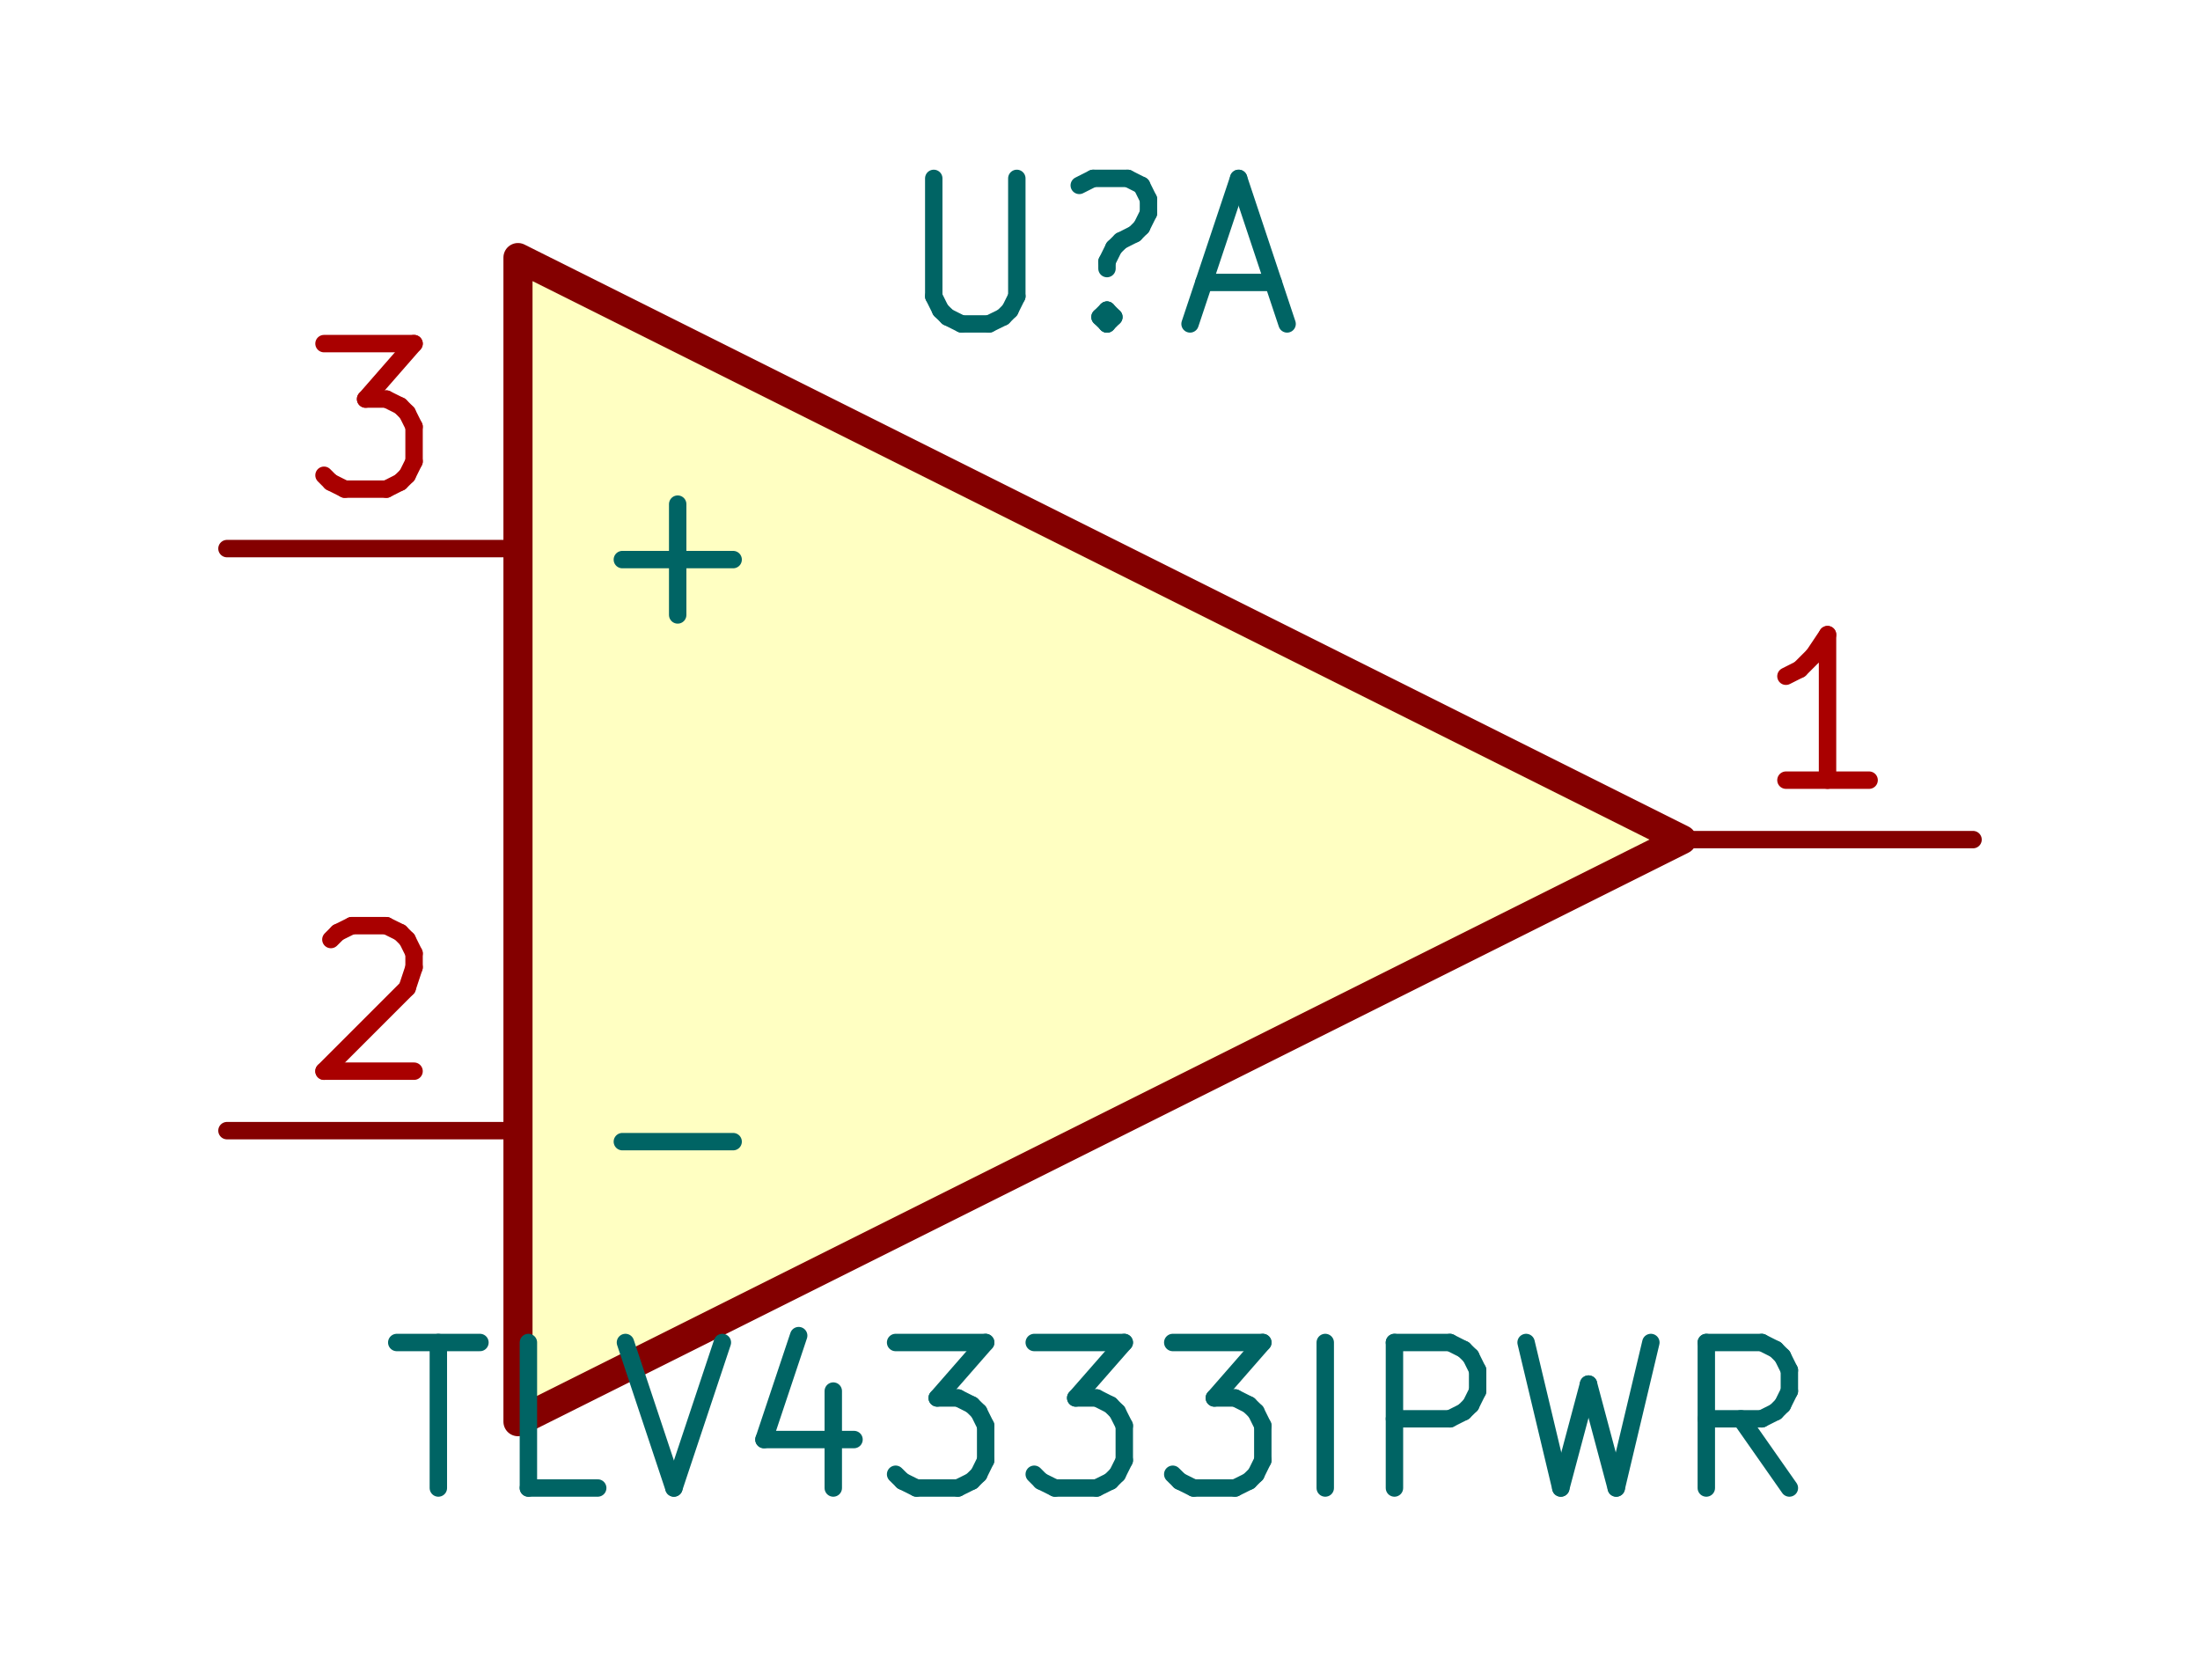
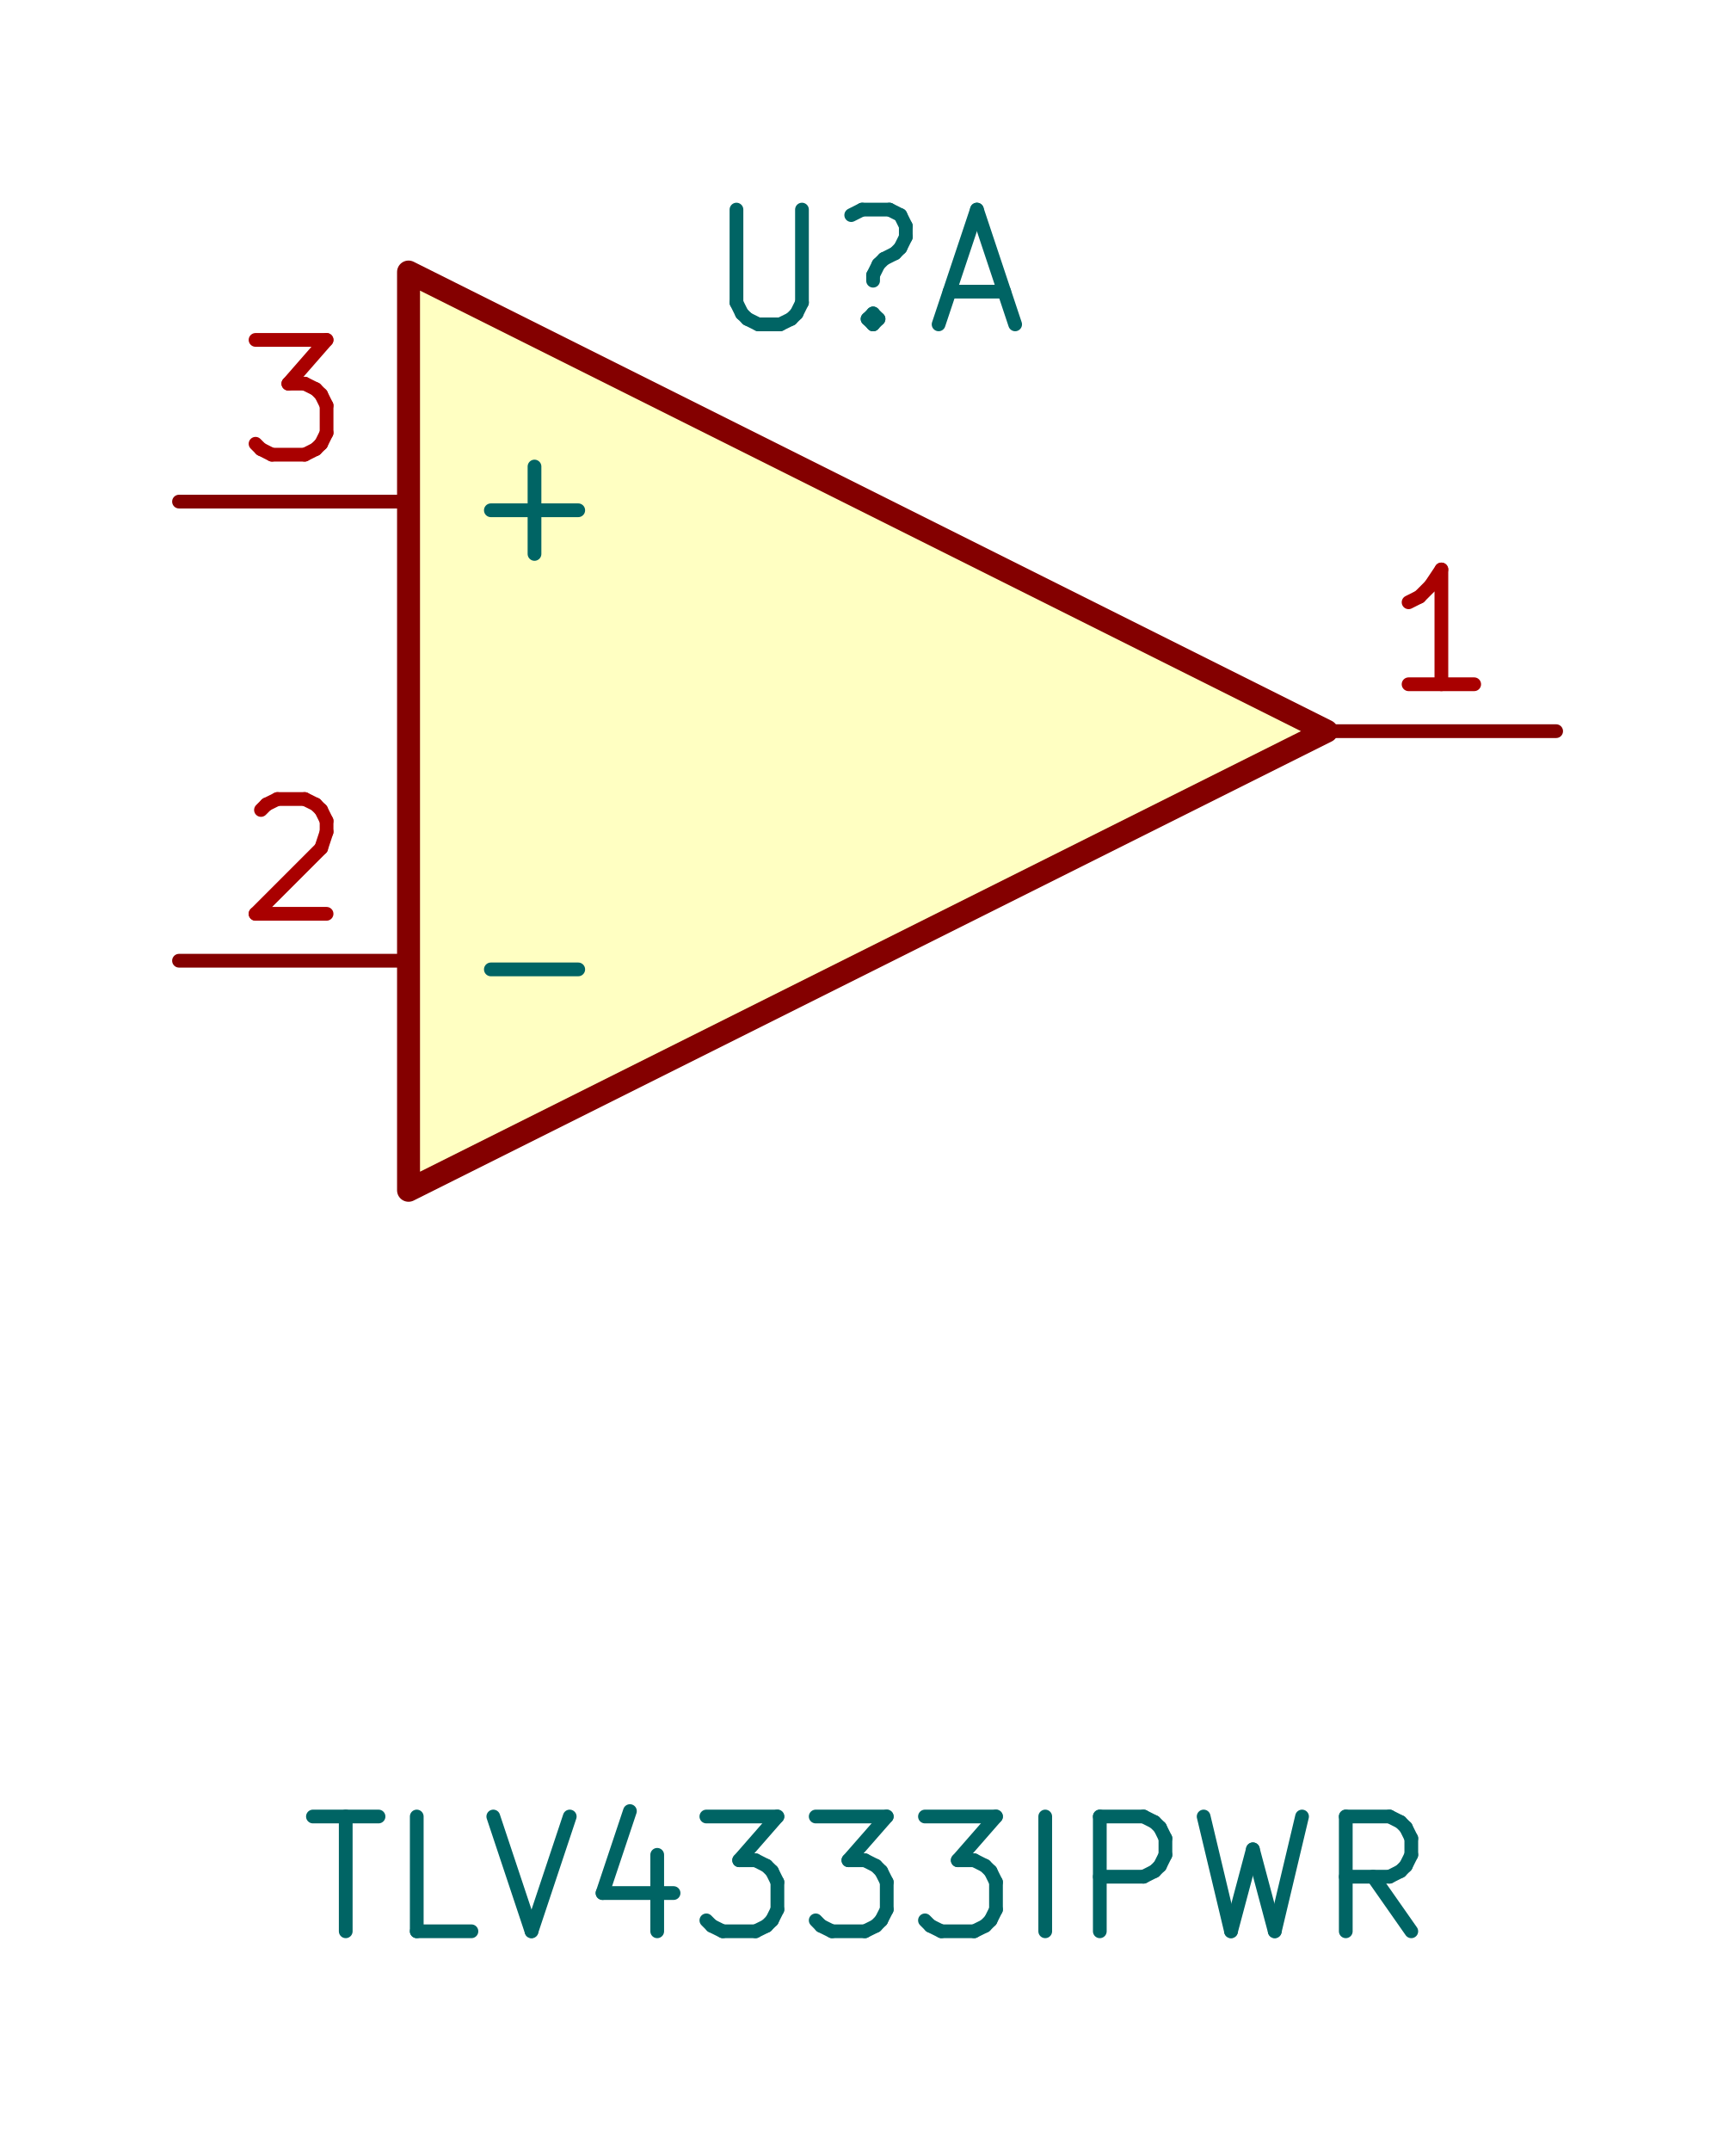
- <svg xmlns="http://www.w3.org/2000/svg" version="1.1" width="100%" height="100%" viewBox="0 0 19.202 14.656">
+ <svg xmlns="http://www.w3.org/2000/svg" version="1.1" width="100%" height="100%" viewBox="0 0 19.202 23.8">
  <g style="fill:#000000; fill-opacity:1;stroke:#000000; stroke-opacity:1; stroke-linecap:round; stroke-linejoin:round;" transform="translate(0 0) scale(1 1)">
-     <path style="fill:#FFFFC2; fill-opacity:1; stroke:none;fill-rule:evenodd;" d="M 4.521,2.248 14.681,7.328 4.521,12.408 Z" />
-     <path style="fill:none;  stroke:#840000; stroke-width:0.254; stroke-opacity:1;  stroke-linecap:round; stroke-linejoin:round;fill:none" d="M 4.521,2.248 14.681,7.328 4.521,12.408 Z" />
+     <path style="fill:#FFFFC2; fill-opacity:1; stroke:none;fill-rule:evenodd;" d="M 4.521,3.01 14.681,8.09 4.521,13.17 Z" />
+     <path style="fill:none;  stroke:#840000; stroke-width:0.254; stroke-opacity:1;  stroke-linecap:round; stroke-linejoin:round;fill:none" d="M 4.521,3.01 14.681,8.09 4.521,13.17 Z" />
  </g>
  <g style="fill:none;  stroke:#840000; stroke-width:0.152; stroke-opacity:1;  stroke-linecap:round; stroke-linejoin:round;">
-     <path d="M14.681 7.328 L17.221 7.328 " />
+     <path d="M14.681 8.09 L17.221 8.09 " />
  </g>
  <g style="fill:none;  stroke:#A90000; stroke-width:0.152; stroke-opacity:1;  stroke-linecap:round; stroke-linejoin:round;">
-     <text x="15.951" y="6.972" textLength="1.413" font-size="1.693" lengthAdjust="spacingAndGlyphs" text-anchor="middle" opacity="0" stroke-opacity="0">1</text>
+     <text x="15.951" y="7.734" textLength="1.413" font-size="1.693" lengthAdjust="spacingAndGlyphs" text-anchor="middle" opacity="0" stroke-opacity="0">1</text>
    <g class="stroked-text">
-       <path d="M16.314 6.809 L15.588 6.809 " />
-       <path d="M15.951 6.809 L15.951 5.539 " />
-       <path d="M15.951 5.539 L15.83 5.72 " />
-       <path d="M15.83 5.72 L15.709 5.841 " />
-       <path d="M15.709 5.841 L15.588 5.902 " />
+       <path d="M16.314 7.571 L15.588 7.571 " />
+       <path d="M15.951 7.571 L15.951 6.301 " />
+       <path d="M15.951 6.301 L15.83 6.482 " />
+       <path d="M15.83 6.482 L15.709 6.603 " />
+       <path d="M15.709 6.603 L15.588 6.664 " />
    </g>
  </g>
  <g style="fill:none;  stroke:#840000; stroke-width:0.152; stroke-opacity:1;  stroke-linecap:round; stroke-linejoin:round;">
-     <path d="M4.521 9.868 L1.981 9.868 " />
+     <path d="M4.521 10.63 L1.981 10.63 " />
  </g>
  <g style="fill:none;  stroke:#006464; stroke-width:0.152; stroke-opacity:1;  stroke-linecap:round; stroke-linejoin:round;">
-     <text x="5.029" y="10.503" textLength="1.776" font-size="1.693" lengthAdjust="spacingAndGlyphs" text-anchor="start" opacity="0" stroke-opacity="0">-</text>
+     <text x="5.029" y="11.265" textLength="1.776" font-size="1.693" lengthAdjust="spacingAndGlyphs" text-anchor="start" opacity="0" stroke-opacity="0">-</text>
    <g class="stroked-text">
-       <path d="M5.432 9.964 L6.399 9.964 " />
+       <path d="M5.432 10.726 L6.399 10.726 " />
    </g>
  </g>
  <g style="fill:none;  stroke:#A90000; stroke-width:0.152; stroke-opacity:1;  stroke-linecap:round; stroke-linejoin:round;">
-     <text x="3.251" y="9.512" textLength="1.413" font-size="1.693" lengthAdjust="spacingAndGlyphs" text-anchor="middle" opacity="0" stroke-opacity="0">2</text>
+     <text x="3.251" y="10.274" textLength="1.413" font-size="1.693" lengthAdjust="spacingAndGlyphs" text-anchor="middle" opacity="0" stroke-opacity="0">2</text>
    <g class="stroked-text">
-       <path d="M2.888 8.2 L2.949 8.139 " />
-       <path d="M2.949 8.139 L3.07 8.079 " />
-       <path d="M3.07 8.079 L3.372 8.079 " />
-       <path d="M3.372 8.079 L3.493 8.139 " />
-       <path d="M3.493 8.139 L3.554 8.2 " />
-       <path d="M3.554 8.2 L3.614 8.321 " />
-       <path d="M3.614 8.321 L3.614 8.442 " />
-       <path d="M3.614 8.442 L3.554 8.623 " />
-       <path d="M3.554 8.623 L2.828 9.349 " />
-       <path d="M2.828 9.349 L3.614 9.349 " />
+       <path d="M2.888 8.962 L2.949 8.901 " />
+       <path d="M2.949 8.901 L3.07 8.841 " />
+       <path d="M3.07 8.841 L3.372 8.841 " />
+       <path d="M3.372 8.841 L3.493 8.901 " />
+       <path d="M3.493 8.901 L3.554 8.962 " />
+       <path d="M3.554 8.962 L3.614 9.083 " />
+       <path d="M3.614 9.083 L3.614 9.204 " />
+       <path d="M3.614 9.204 L3.554 9.385 " />
+       <path d="M3.554 9.385 L2.828 10.111 " />
+       <path d="M2.828 10.111 L3.614 10.111 " />
    </g>
  </g>
  <g style="fill:none;  stroke:#840000; stroke-width:0.152; stroke-opacity:1;  stroke-linecap:round; stroke-linejoin:round;">
-     <path d="M4.521 4.788 L1.981 4.788 " />
+     <path d="M4.521 5.55 L1.981 5.55 " />
  </g>
  <g style="fill:none;  stroke:#006464; stroke-width:0.152; stroke-opacity:1;  stroke-linecap:round; stroke-linejoin:round;">
-     <text x="5.029" y="5.423" textLength="1.776" font-size="1.693" lengthAdjust="spacingAndGlyphs" text-anchor="start" opacity="0" stroke-opacity="0">+</text>
+     <text x="5.029" y="6.185" textLength="1.776" font-size="1.693" lengthAdjust="spacingAndGlyphs" text-anchor="start" opacity="0" stroke-opacity="0">+</text>
    <g class="stroked-text">
-       <path d="M5.432 4.884 L6.399 4.884 " />
-       <path d="M5.915 5.367 L5.915 4.4 " />
+       <path d="M5.432 5.646 L6.399 5.646 " />
+       <path d="M5.915 6.129 L5.915 5.162 " />
    </g>
  </g>
  <g style="fill:none;  stroke:#A90000; stroke-width:0.152; stroke-opacity:1;  stroke-linecap:round; stroke-linejoin:round;">
-     <text x="3.251" y="4.432" textLength="1.413" font-size="1.693" lengthAdjust="spacingAndGlyphs" text-anchor="middle" opacity="0" stroke-opacity="0">3</text>
+     <text x="3.251" y="5.194" textLength="1.413" font-size="1.693" lengthAdjust="spacingAndGlyphs" text-anchor="middle" opacity="0" stroke-opacity="0">3</text>
    <g class="stroked-text">
-       <path d="M2.828 2.999 L3.614 2.999 " />
-       <path d="M3.614 2.999 L3.191 3.483 " />
-       <path d="M3.191 3.483 L3.372 3.483 " />
-       <path d="M3.372 3.483 L3.493 3.543 " />
-       <path d="M3.493 3.543 L3.554 3.604 " />
-       <path d="M3.554 3.604 L3.614 3.724 " />
-       <path d="M3.614 3.724 L3.614 4.027 " />
-       <path d="M3.614 4.027 L3.554 4.148 " />
-       <path d="M3.554 4.148 L3.493 4.208 " />
-       <path d="M3.493 4.208 L3.372 4.269 " />
-       <path d="M3.372 4.269 L3.009 4.269 " />
-       <path d="M3.009 4.269 L2.888 4.208 " />
-       <path d="M2.888 4.208 L2.828 4.148 " />
+       <path d="M2.828 3.761 L3.614 3.761 " />
+       <path d="M3.614 3.761 L3.191 4.245 " />
+       <path d="M3.191 4.245 L3.372 4.245 " />
+       <path d="M3.372 4.245 L3.493 4.305 " />
+       <path d="M3.493 4.305 L3.554 4.366 " />
+       <path d="M3.554 4.366 L3.614 4.487 " />
+       <path d="M3.614 4.487 L3.614 4.789 " />
+       <path d="M3.614 4.789 L3.554 4.91 " />
+       <path d="M3.554 4.91 L3.493 4.97 " />
+       <path d="M3.493 4.97 L3.372 5.031 " />
+       <path d="M3.372 5.031 L3.009 5.031 " />
+       <path d="M3.009 5.031 L2.888 4.97 " />
+       <path d="M2.888 4.97 L2.828 4.91 " />
    </g>
  </g>
  <g style="fill:none;  stroke:#006464; stroke-width:0.152; stroke-opacity:1;  stroke-linecap:round; stroke-linejoin:round;">
-     <text x="9.601" y="2.883" textLength="3.711" font-size="1.693" lengthAdjust="spacingAndGlyphs" text-anchor="middle" opacity="0" stroke-opacity="0">U?A</text>
+     <text x="9.601" y="3.645" textLength="3.711" font-size="1.693" lengthAdjust="spacingAndGlyphs" text-anchor="middle" opacity="0" stroke-opacity="0">U?A</text>
    <g class="stroked-text">
-       <path d="M8.15 1.557 L8.15 2.586 " />
-       <path d="M8.15 2.586 L8.21 2.707 " />
-       <path d="M8.21 2.707 L8.271 2.767 " />
-       <path d="M8.271 2.767 L8.392 2.827 " />
-       <path d="M8.392 2.827 L8.633 2.827 " />
-       <path d="M8.633 2.827 L8.755 2.767 " />
-       <path d="M8.755 2.767 L8.815 2.707 " />
-       <path d="M8.815 2.707 L8.875 2.586 " />
-       <path d="M8.875 2.586 L8.875 1.557 " />
-       <path d="M9.662 2.707 L9.722 2.767 " />
-       <path d="M9.722 2.767 L9.662 2.827 " />
-       <path d="M9.662 2.827 L9.601 2.767 " />
-       <path d="M9.601 2.767 L9.662 2.707 " />
-       <path d="M9.662 2.707 L9.662 2.827 " />
-       <path d="M9.42 1.618 L9.541 1.557 " />
-       <path d="M9.541 1.557 L9.843 1.557 " />
-       <path d="M9.843 1.557 L9.964 1.618 " />
-       <path d="M9.964 1.618 L10.024 1.739 " />
-       <path d="M10.024 1.739 L10.024 1.86 " />
-       <path d="M10.024 1.86 L9.964 1.981 " />
-       <path d="M9.964 1.981 L9.904 2.041 " />
-       <path d="M9.904 2.041 L9.783 2.102 " />
-       <path d="M9.783 2.102 L9.722 2.162 " />
-       <path d="M9.722 2.162 L9.662 2.283 " />
-       <path d="M9.662 2.283 L9.662 2.344 " />
-       <path d="M10.508 2.465 L11.113 2.465 " />
-       <path d="M10.387 2.827 L10.811 1.557 " />
-       <path d="M10.811 1.557 L11.234 2.827 " />
+       <path d="M8.15 2.319 L8.15 3.348 " />
+       <path d="M8.15 3.348 L8.21 3.469 " />
+       <path d="M8.21 3.469 L8.271 3.529 " />
+       <path d="M8.271 3.529 L8.392 3.589 " />
+       <path d="M8.392 3.589 L8.633 3.589 " />
+       <path d="M8.633 3.589 L8.755 3.529 " />
+       <path d="M8.755 3.529 L8.815 3.469 " />
+       <path d="M8.815 3.469 L8.875 3.348 " />
+       <path d="M8.875 3.348 L8.875 2.319 " />
+       <path d="M9.662 3.469 L9.722 3.529 " />
+       <path d="M9.722 3.529 L9.662 3.589 " />
+       <path d="M9.662 3.589 L9.601 3.529 " />
+       <path d="M9.601 3.529 L9.662 3.469 " />
+       <path d="M9.662 3.469 L9.662 3.589 " />
+       <path d="M9.42 2.38 L9.541 2.319 " />
+       <path d="M9.541 2.319 L9.843 2.319 " />
+       <path d="M9.843 2.319 L9.964 2.38 " />
+       <path d="M9.964 2.38 L10.024 2.501 " />
+       <path d="M10.024 2.501 L10.024 2.622 " />
+       <path d="M10.024 2.622 L9.964 2.743 " />
+       <path d="M9.964 2.743 L9.904 2.803 " />
+       <path d="M9.904 2.803 L9.783 2.864 " />
+       <path d="M9.783 2.864 L9.722 2.924 " />
+       <path d="M9.722 2.924 L9.662 3.045 " />
+       <path d="M9.662 3.045 L9.662 3.106 " />
+       <path d="M10.508 3.227 L11.113 3.227 " />
+       <path d="M10.387 3.589 L10.811 2.319 " />
+       <path d="M10.811 2.319 L11.234 3.589 " />
    </g>
-     <text x="9.601" y="13.043" textLength="12.722" font-size="1.693" lengthAdjust="spacingAndGlyphs" text-anchor="middle" opacity="0" stroke-opacity="0">TLV4333IPWR</text>
+     <text x="9.601" y="21.425" textLength="12.722" font-size="1.693" lengthAdjust="spacingAndGlyphs" text-anchor="middle" opacity="0" stroke-opacity="0">TLV4333IPWR</text>
    <g class="stroked-text">
-       <path d="M3.463 11.717 L4.189 11.717 " />
-       <path d="M3.826 12.987 L3.826 11.717 " />
-       <path d="M5.217 12.987 L4.612 12.987 " />
-       <path d="M4.612 12.987 L4.612 11.717 " />
-       <path d="M5.459 11.717 L5.882 12.987 " />
-       <path d="M5.882 12.987 L6.305 11.717 " />
-       <path d="M7.273 12.141 L7.273 12.987 " />
-       <path d="M6.971 11.657 L6.668 12.564 " />
-       <path d="M6.668 12.564 L7.454 12.564 " />
-       <path d="M7.817 11.717 L8.603 11.717 " />
-       <path d="M8.603 11.717 L8.18 12.201 " />
-       <path d="M8.18 12.201 L8.361 12.201 " />
-       <path d="M8.361 12.201 L8.482 12.262 " />
-       <path d="M8.482 12.262 L8.543 12.322 " />
-       <path d="M8.543 12.322 L8.603 12.443 " />
-       <path d="M8.603 12.443 L8.603 12.745 " />
-       <path d="M8.603 12.745 L8.543 12.867 " />
-       <path d="M8.543 12.867 L8.482 12.927 " />
-       <path d="M8.482 12.927 L8.361 12.987 " />
-       <path d="M8.361 12.987 L7.999 12.987 " />
-       <path d="M7.999 12.987 L7.878 12.927 " />
-       <path d="M7.878 12.927 L7.817 12.867 " />
-       <path d="M9.027 11.717 L9.813 11.717 " />
-       <path d="M9.813 11.717 L9.389 12.201 " />
-       <path d="M9.389 12.201 L9.571 12.201 " />
-       <path d="M9.571 12.201 L9.692 12.262 " />
-       <path d="M9.692 12.262 L9.752 12.322 " />
-       <path d="M9.752 12.322 L9.813 12.443 " />
-       <path d="M9.813 12.443 L9.813 12.745 " />
-       <path d="M9.813 12.745 L9.752 12.867 " />
-       <path d="M9.752 12.867 L9.692 12.927 " />
-       <path d="M9.692 12.927 L9.571 12.987 " />
-       <path d="M9.571 12.987 L9.208 12.987 " />
-       <path d="M9.208 12.987 L9.087 12.927 " />
-       <path d="M9.087 12.927 L9.027 12.867 " />
-       <path d="M10.236 11.717 L11.022 11.717 " />
-       <path d="M11.022 11.717 L10.599 12.201 " />
-       <path d="M10.599 12.201 L10.78 12.201 " />
-       <path d="M10.78 12.201 L10.901 12.262 " />
-       <path d="M10.901 12.262 L10.962 12.322 " />
-       <path d="M10.962 12.322 L11.022 12.443 " />
-       <path d="M11.022 12.443 L11.022 12.745 " />
-       <path d="M11.022 12.745 L10.962 12.867 " />
-       <path d="M10.962 12.867 L10.901 12.927 " />
-       <path d="M10.901 12.927 L10.78 12.987 " />
-       <path d="M10.78 12.987 L10.418 12.987 " />
-       <path d="M10.418 12.987 L10.297 12.927 " />
-       <path d="M10.297 12.927 L10.236 12.867 " />
-       <path d="M11.567 12.987 L11.567 11.717 " />
-       <path d="M12.171 12.987 L12.171 11.717 " />
-       <path d="M12.171 11.717 L12.655 11.717 " />
-       <path d="M12.655 11.717 L12.776 11.778 " />
-       <path d="M12.776 11.778 L12.837 11.838 " />
-       <path d="M12.837 11.838 L12.897 11.959 " />
-       <path d="M12.897 11.959 L12.897 12.141 " />
-       <path d="M12.897 12.141 L12.837 12.262 " />
-       <path d="M12.837 12.262 L12.776 12.322 " />
-       <path d="M12.776 12.322 L12.655 12.383 " />
-       <path d="M12.655 12.383 L12.171 12.383 " />
-       <path d="M13.32 11.717 L13.623 12.987 " />
-       <path d="M13.623 12.987 L13.865 12.08 " />
-       <path d="M13.865 12.08 L14.107 12.987 " />
-       <path d="M14.107 12.987 L14.409 11.717 " />
-       <path d="M15.618 12.987 L15.195 12.383 " />
-       <path d="M14.893 12.987 L14.893 11.717 " />
-       <path d="M14.893 11.717 L15.377 11.717 " />
-       <path d="M15.377 11.717 L15.498 11.778 " />
-       <path d="M15.498 11.778 L15.558 11.838 " />
-       <path d="M15.558 11.838 L15.618 11.959 " />
-       <path d="M15.618 11.959 L15.618 12.141 " />
-       <path d="M15.618 12.141 L15.558 12.262 " />
-       <path d="M15.558 12.262 L15.498 12.322 " />
-       <path d="M15.498 12.322 L15.377 12.383 " />
-       <path d="M15.377 12.383 L14.893 12.383 " />
+       <path d="M3.463 20.099 L4.189 20.099 " />
+       <path d="M3.826 21.369 L3.826 20.099 " />
+       <path d="M5.217 21.369 L4.612 21.369 " />
+       <path d="M4.612 21.369 L4.612 20.099 " />
+       <path d="M5.459 20.099 L5.882 21.369 " />
+       <path d="M5.882 21.369 L6.305 20.099 " />
+       <path d="M7.273 20.523 L7.273 21.369 " />
+       <path d="M6.971 20.039 L6.668 20.946 " />
+       <path d="M6.668 20.946 L7.454 20.946 " />
+       <path d="M7.817 20.099 L8.603 20.099 " />
+       <path d="M8.603 20.099 L8.18 20.583 " />
+       <path d="M8.18 20.583 L8.361 20.583 " />
+       <path d="M8.361 20.583 L8.482 20.644 " />
+       <path d="M8.482 20.644 L8.543 20.704 " />
+       <path d="M8.543 20.704 L8.603 20.825 " />
+       <path d="M8.603 20.825 L8.603 21.128 " />
+       <path d="M8.603 21.128 L8.543 21.248 " />
+       <path d="M8.543 21.248 L8.482 21.309 " />
+       <path d="M8.482 21.309 L8.361 21.369 " />
+       <path d="M8.361 21.369 L7.999 21.369 " />
+       <path d="M7.999 21.369 L7.878 21.309 " />
+       <path d="M7.878 21.309 L7.817 21.248 " />
+       <path d="M9.027 20.099 L9.813 20.099 " />
+       <path d="M9.813 20.099 L9.389 20.583 " />
+       <path d="M9.389 20.583 L9.571 20.583 " />
+       <path d="M9.571 20.583 L9.692 20.644 " />
+       <path d="M9.692 20.644 L9.752 20.704 " />
+       <path d="M9.752 20.704 L9.813 20.825 " />
+       <path d="M9.813 20.825 L9.813 21.128 " />
+       <path d="M9.813 21.128 L9.752 21.248 " />
+       <path d="M9.752 21.248 L9.692 21.309 " />
+       <path d="M9.692 21.309 L9.571 21.369 " />
+       <path d="M9.571 21.369 L9.208 21.369 " />
+       <path d="M9.208 21.369 L9.087 21.309 " />
+       <path d="M9.087 21.309 L9.027 21.248 " />
+       <path d="M10.236 20.099 L11.022 20.099 " />
+       <path d="M11.022 20.099 L10.599 20.583 " />
+       <path d="M10.599 20.583 L10.78 20.583 " />
+       <path d="M10.78 20.583 L10.901 20.644 " />
+       <path d="M10.901 20.644 L10.962 20.704 " />
+       <path d="M10.962 20.704 L11.022 20.825 " />
+       <path d="M11.022 20.825 L11.022 21.128 " />
+       <path d="M11.022 21.128 L10.962 21.248 " />
+       <path d="M10.962 21.248 L10.901 21.309 " />
+       <path d="M10.901 21.309 L10.78 21.369 " />
+       <path d="M10.78 21.369 L10.418 21.369 " />
+       <path d="M10.418 21.369 L10.297 21.309 " />
+       <path d="M10.297 21.309 L10.236 21.248 " />
+       <path d="M11.567 21.369 L11.567 20.099 " />
+       <path d="M12.171 21.369 L12.171 20.099 " />
+       <path d="M12.171 20.099 L12.655 20.099 " />
+       <path d="M12.655 20.099 L12.776 20.16 " />
+       <path d="M12.776 20.16 L12.837 20.22 " />
+       <path d="M12.837 20.22 L12.897 20.341 " />
+       <path d="M12.897 20.341 L12.897 20.523 " />
+       <path d="M12.897 20.523 L12.837 20.644 " />
+       <path d="M12.837 20.644 L12.776 20.704 " />
+       <path d="M12.776 20.704 L12.655 20.765 " />
+       <path d="M12.655 20.765 L12.171 20.765 " />
+       <path d="M13.32 20.099 L13.623 21.369 " />
+       <path d="M13.623 21.369 L13.865 20.462 " />
+       <path d="M13.865 20.462 L14.107 21.369 " />
+       <path d="M14.107 21.369 L14.409 20.099 " />
+       <path d="M15.618 21.369 L15.195 20.765 " />
+       <path d="M14.893 21.369 L14.893 20.099 " />
+       <path d="M14.893 20.099 L15.377 20.099 " />
+       <path d="M15.377 20.099 L15.498 20.16 " />
+       <path d="M15.498 20.16 L15.558 20.22 " />
+       <path d="M15.558 20.22 L15.618 20.341 " />
+       <path d="M15.618 20.341 L15.618 20.523 " />
+       <path d="M15.618 20.523 L15.558 20.644 " />
+       <path d="M15.558 20.644 L15.498 20.704 " />
+       <path d="M15.498 20.704 L15.377 20.765 " />
+       <path d="M15.377 20.765 L14.893 20.765 " />
    </g>
  </g>
</svg>
